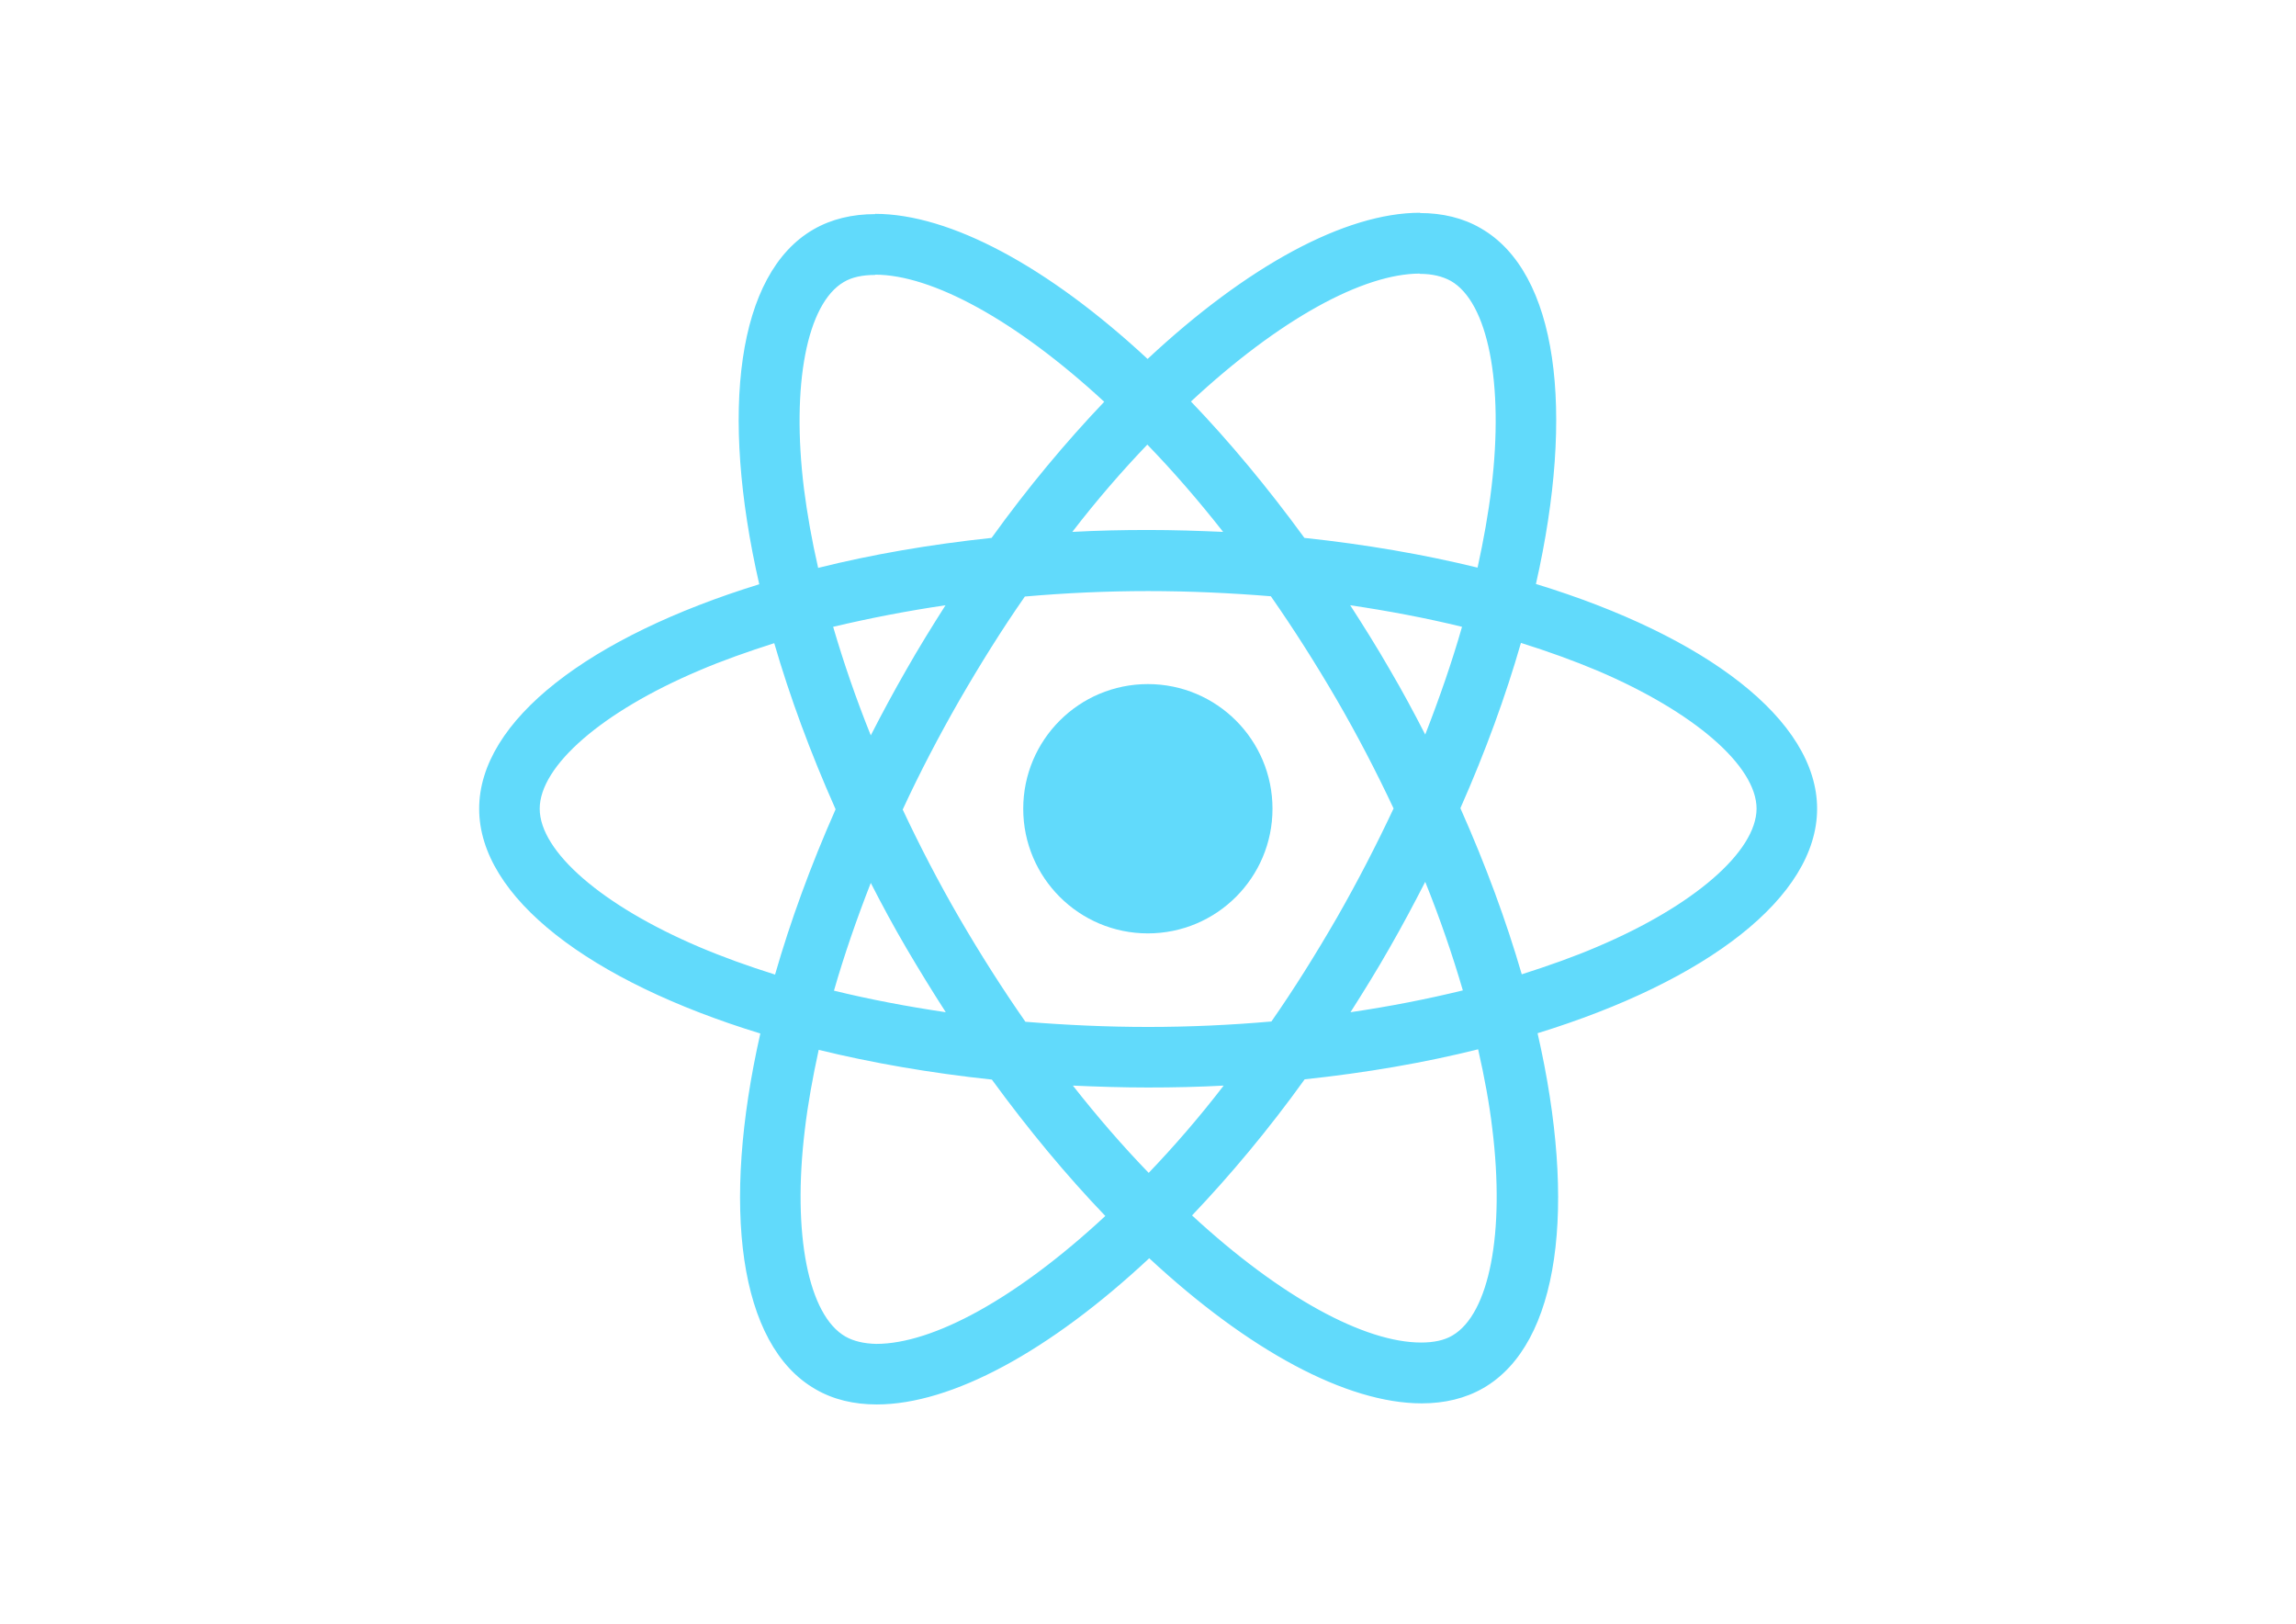
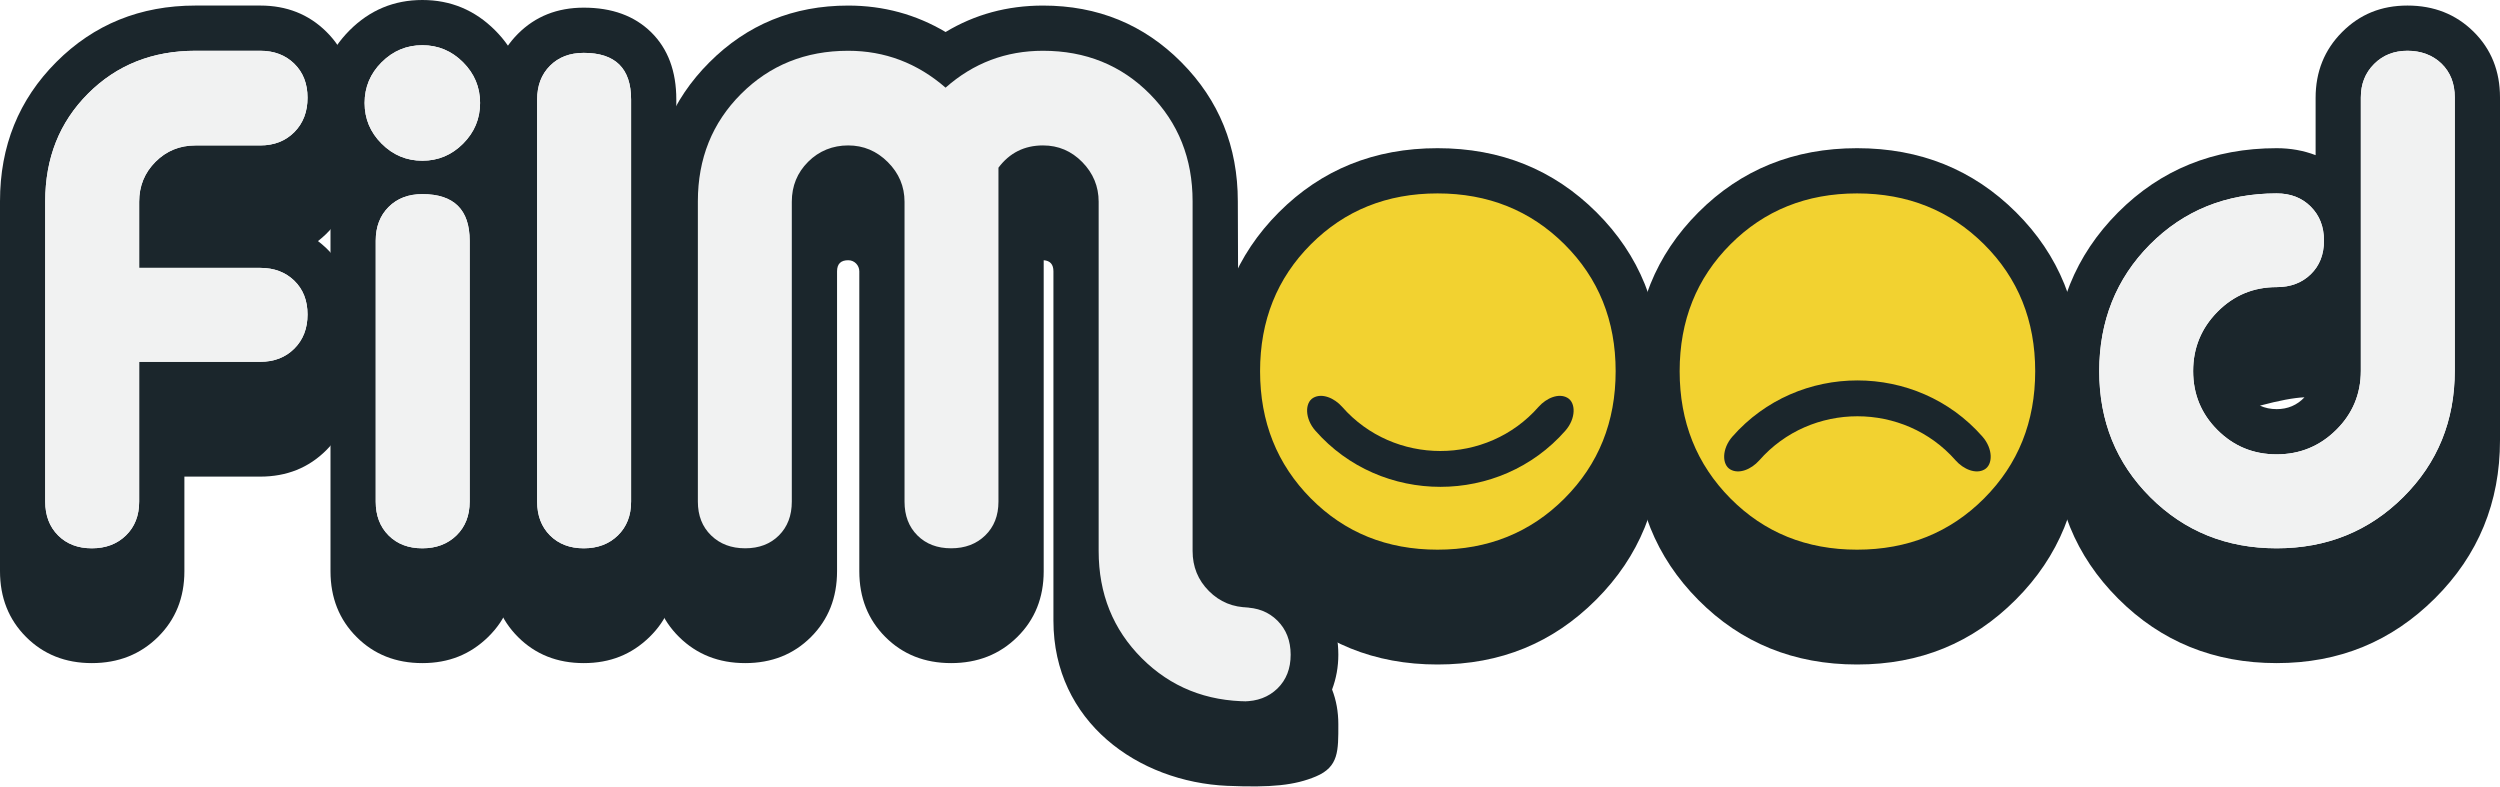
- <svg xmlns="http://www.w3.org/2000/svg" viewBox="0 0 841.9 595.3">
-   <g fill="#61DAFB">
-     <path d="M666.3 296.5c0-32.5-40.7-63.3-103.1-82.4 14.4-63.6 8-114.2-20.2-130.4-6.5-3.8-14.1-5.6-22.4-5.6v22.3c4.6 0 8.3.9 11.4 2.6 13.6 7.8 19.5 37.5 14.9 75.7-1.1 9.4-2.9 19.3-5.1 29.4-19.6-4.8-41-8.5-63.5-10.9-13.5-18.5-27.5-35.3-41.6-50 32.6-30.3 63.2-46.9 84-46.9V78c-27.5 0-63.5 19.6-99.9 53.6-36.4-33.8-72.4-53.2-99.9-53.2v22.3c20.7 0 51.4 16.5 84 46.6-14 14.7-28 31.4-41.3 49.9-22.6 2.4-44 6.1-63.6 11-2.3-10-4-19.7-5.2-29-4.7-38.2 1.1-67.9 14.6-75.8 3-1.8 6.9-2.6 11.5-2.6V78.5c-8.4 0-16 1.8-22.6 5.6-28.1 16.2-34.4 66.7-19.9 130.1-62.2 19.2-102.7 49.9-102.7 82.3 0 32.5 40.7 63.3 103.1 82.4-14.4 63.6-8 114.2 20.2 130.4 6.5 3.8 14.1 5.6 22.5 5.6 27.5 0 63.5-19.6 99.9-53.6 36.4 33.8 72.4 53.2 99.9 53.2 8.4 0 16-1.8 22.6-5.6 28.1-16.2 34.4-66.7 19.9-130.1 62-19.1 102.5-49.9 102.5-82.3zm-130.2-66.7c-3.7 12.9-8.3 26.2-13.5 39.5-4.1-8-8.4-16-13.1-24-4.6-8-9.5-15.8-14.4-23.4 14.2 2.1 27.9 4.7 41 7.9zm-45.8 106.5c-7.8 13.5-15.8 26.3-24.1 38.2-14.9 1.3-30 2-45.2 2-15.1 0-30.2-.7-45-1.9-8.3-11.9-16.4-24.6-24.2-38-7.6-13.1-14.5-26.4-20.8-39.8 6.2-13.4 13.2-26.8 20.7-39.9 7.8-13.5 15.8-26.3 24.1-38.2 14.9-1.3 30-2 45.2-2 15.1 0 30.2.7 45 1.9 8.3 11.9 16.4 24.6 24.2 38 7.6 13.1 14.5 26.4 20.8 39.8-6.3 13.4-13.2 26.8-20.7 39.9zm32.3-13c5.4 13.4 10 26.8 13.8 39.8-13.1 3.2-26.9 5.9-41.2 8 4.9-7.7 9.8-15.6 14.4-23.7 4.6-8 8.9-16.1 13-24.1zM421.2 430c-9.3-9.6-18.6-20.3-27.8-32 9 .4 18.2.7 27.5.7 9.4 0 18.7-.2 27.8-.7-9 11.7-18.3 22.4-27.5 32zm-74.4-58.9c-14.2-2.1-27.9-4.7-41-7.9 3.7-12.9 8.3-26.2 13.5-39.5 4.1 8 8.4 16 13.1 24 4.7 8 9.5 15.8 14.4 23.4zM420.7 163c9.3 9.6 18.6 20.3 27.8 32-9-.4-18.2-.7-27.5-.7-9.4 0-18.7.2-27.8.7 9-11.7 18.3-22.4 27.5-32zm-74 58.9c-4.9 7.7-9.8 15.6-14.4 23.7-4.6 8-8.9 16-13 24-5.4-13.4-10-26.8-13.8-39.8 13.1-3.1 26.9-5.8 41.2-7.9zm-90.5 125.2c-35.4-15.1-58.3-34.9-58.3-50.6 0-15.7 22.9-35.6 58.3-50.6 8.6-3.7 18-7 27.7-10.1 5.7 19.6 13.2 40 22.5 60.9-9.2 20.8-16.6 41.1-22.2 60.6-9.9-3.1-19.3-6.5-28-10.2zM310 490c-13.6-7.8-19.5-37.5-14.9-75.7 1.1-9.4 2.9-19.3 5.1-29.4 19.6 4.8 41 8.5 63.5 10.9 13.5 18.5 27.5 35.3 41.6 50-32.6 30.3-63.2 46.9-84 46.9-4.5-.1-8.3-1-11.3-2.7zm237.2-76.2c4.7 38.2-1.1 67.9-14.6 75.8-3 1.8-6.9 2.6-11.5 2.6-20.7 0-51.4-16.5-84-46.6 14-14.7 28-31.4 41.3-49.9 22.6-2.4 44-6.1 63.6-11 2.3 10.1 4.1 19.8 5.2 29.1zm38.5-66.7c-8.6 3.7-18 7-27.7 10.1-5.7-19.6-13.2-40-22.5-60.9 9.2-20.8 16.6-41.1 22.2-60.6 9.9 3.1 19.3 6.5 28.1 10.2 35.4 15.1 58.3 34.9 58.3 50.6-.1 15.7-23 35.6-58.4 50.6zM320.8 78.4z" />
-     <circle cx="420.9" cy="296.5" r="45.7" />
-     <path d="M520.5 78.1z" />
+ <svg xmlns="http://www.w3.org/2000/svg" id="Layer_2" data-name="Layer 2" viewBox="0 0 1129.95 355.46">
+   <g id="Layer_1-2" data-name="Layer 1">
+     <g>
+       <path d="M159.44,75.58c0-5.45-.94-10.71-2.83-15.75,1.89-5.03,2.83-10.28,2.83-15.75,0-11.96-3.98-21.88-11.95-29.75-7.97-7.88-17.92-11.82-29.87-11.82h-29.25c-24.95,0-45.92,8.5-62.9,25.51C8.49,45.02,0,66.01,0,90.98v167.17c0,11.96,3.93,21.88,11.79,29.75,7.86,7.87,17.77,11.81,29.72,11.81s21.91-3.93,29.88-11.8c7.96-7.86,11.95-17.77,11.95-29.72v-42.77h34.28c11.95,0,21.9-3.98,29.87-11.96,7.97-7.98,11.95-17.96,11.95-29.93,0-5.45-.94-10.7-2.83-15.74,1.89-4.83,2.83-10.08,2.83-15.75,0-14.07-5.24-25.09-15.72-33.07,10.48-8.19,15.72-19.32,15.72-33.39ZM117.62,121.08c6.29,0,11.42,1.94,15.41,5.81,3.98,3.89,5.97,8.97,5.97,15.26s-1.99,11.43-5.97,15.41c-3.99,3.98-9.12,5.97-15.41,5.97h-54.72v63.22c0,6.29-2,11.37-5.98,15.25-3.99,3.87-9.12,5.82-15.41,5.82s-11.38-1.95-15.25-5.83c-3.88-3.88-5.82-8.98-5.82-15.27V90.98c0-19.53,6.45-35.74,19.34-48.65,12.89-12.92,29.09-19.38,48.59-19.38h29.25c6.29,0,11.42,1.96,15.41,5.87,3.98,3.91,5.97,9.03,5.97,15.36s-1.99,11.52-5.97,15.53c-3.99,4.01-9.12,6.02-15.41,6.02h-29.25c-7.13,0-13.16,2.46-18.08,7.39-4.93,4.92-7.39,10.95-7.39,18.08v29.88h54.72Z" style="fill: #1b262c; stroke-width: 0px;" />
+       <path d="M133.03,126.89c3.98,3.89,5.97,8.97,5.97,15.26s-1.99,11.43-5.97,15.41c-3.99,3.98-9.12,5.97-15.41,5.97h-54.72v63.22c0,6.29-2,11.37-5.98,15.25-3.99,3.87-9.12,5.82-15.41,5.82s-11.38-1.95-15.25-5.83c-3.88-3.88-5.82-8.98-5.82-15.27V90.98c0-19.53,6.45-35.74,19.34-48.65,12.89-12.92,29.09-19.38,48.59-19.38h29.25c6.29,0,11.42,1.96,15.41,5.87,3.98,3.91,5.97,9.03,5.97,15.36s-1.99,11.52-5.97,15.53c-3.99,4.01-9.12,6.02-15.41,6.02h-29.25c-7.13,0-13.16,2.46-18.08,7.39-4.93,4.92-7.39,10.95-7.39,18.08v29.88h54.72c6.29,0,11.42,1.94,15.41,5.81Z" style="fill: #f1f2f2; stroke-width: 0px;" />
+       <path d="M237.44,46.54c0-12.79-4.56-23.74-13.69-32.86-9.12-9.12-20.07-13.68-32.86-13.68s-23.74,4.56-32.86,13.68-13.68,20.07-13.68,32.86c0,5.46.94,10.69,2.83,15.73-1.89,5.03-2.83,10.27-2.83,15.72,0,7.97,1.68,15.41,5.03,22.33v157.87c0,11.95,3.93,21.86,11.79,29.72,7.86,7.87,17.77,11.8,29.72,11.8s21.65-3.93,29.72-11.8c8.07-7.86,12.11-17.77,12.11-29.72V100c3.14-6.7,4.72-14.04,4.72-22.01,0-5.45-.95-10.69-2.84-15.72,1.89-5.04,2.84-10.27,2.84-15.73ZM212.28,226.75c0,6.29-2,11.37-5.98,15.25-3.99,3.87-9.12,5.82-15.41,5.82s-11.38-1.95-15.25-5.82-5.82-8.96-5.82-15.25v-117.94c0-6.29,1.94-11.37,5.82-15.25,3.87-3.88,8.96-5.82,15.25-5.82,14.26,0,21.39,7.03,21.39,21.07v117.94ZM209.29,64.94c-5.14,5.14-11.27,7.7-18.4,7.7s-13.26-2.56-18.4-7.7c-5.14-5.14-7.7-11.27-7.7-18.4s2.56-13.26,7.7-18.4c5.14-5.13,11.27-7.7,18.4-7.7s13.26,2.57,18.4,7.7c5.13,5.14,7.7,11.28,7.7,18.4s-2.57,13.26-7.7,18.4Z" style="fill: #1b262c; stroke-width: 0px;" />
+       <path d="M216.99,46.54c0,7.13-2.57,13.26-7.7,18.4-5.14,5.14-11.27,7.7-18.4,7.7s-13.26-2.56-18.4-7.7c-5.14-5.14-7.7-11.27-7.7-18.4s2.56-13.26,7.7-18.4c5.14-5.13,11.27-7.7,18.4-7.7s13.26,2.57,18.4,7.7c5.13,5.14,7.7,11.28,7.7,18.4Z" style="fill: #f1f2f2; stroke-width: 0px;" />
+       <path d="M212.28,108.81v117.94c0,6.29-2,11.37-5.98,15.25-3.99,3.87-9.12,5.82-15.41,5.82s-11.38-1.95-15.25-5.82-5.82-8.96-5.82-15.25v-117.94c0-6.29,1.94-11.37,5.82-15.25,3.87-3.88,8.96-5.82,15.25-5.82,14.26,0,21.39,7.03,21.39,21.07Z" style="fill: #f1f2f2; stroke-width: 0px;" />
+       <path d="M294.36,14.62c-7.55-7.44-17.72-11.16-30.51-11.16-11.95,0-21.86,3.93-29.72,11.79-7.86,7.86-11.79,17.77-11.79,29.72v213.22c0,11.95,3.93,21.86,11.79,29.72,7.86,7.87,17.77,11.8,29.72,11.8s21.65-3.93,29.72-11.8c8.07-7.86,12.11-17.77,12.11-29.72V44.97c0-12.79-3.78-22.9-11.32-30.35ZM285.24,226.75c0,6.29-2,11.37-5.98,15.25-3.98,3.87-9.12,5.82-15.41,5.82s-11.37-1.95-15.25-5.82c-3.88-3.88-5.82-8.96-5.82-15.25V44.97c0-6.29,1.94-11.37,5.82-15.25,3.88-3.88,8.96-5.82,15.25-5.82,14.26,0,21.39,7.02,21.39,21.07v181.78Z" style="fill: #1b262c; stroke-width: 0px;" />
+       <path d="M285.24,44.97v181.78c0,6.29-2,11.37-5.98,15.25-3.98,3.87-9.12,5.82-15.41,5.82s-11.37-1.95-15.25-5.82c-3.88-3.88-5.82-8.96-5.82-15.25V44.97c0-6.29,1.94-11.37,5.82-15.25,3.88-3.88,8.96-5.82,15.25-5.82,14.26,0,21.39,7.02,21.39,21.07Z" style="fill: #f1f2f2; stroke-width: 0px;" />
+       <circle cx="649.88" cy="167.93" r="87.91" style="fill: #f2d230; stroke-width: 0px;" />
+       <circle cx="839.52" cy="167.93" r="87.91" style="fill: #f2d230; stroke-width: 0px;" />
+       <path d="M750.68,167.76c0-28.55-9.7-52.49-29.09-71.8-19.4-19.32-43.35-28.98-71.86-28.98s-52.42,9.66-71.71,28.98c-19.29,19.31-28.93,43.25-28.93,71.8,0,5.25.42,10.49,1.26,15.74-.84,5.25-1.26,10.5-1.26,15.75,0,28.55,9.64,52.54,28.93,71.96,19.29,19.42,43.19,29.13,71.71,29.13s52.2-9.77,71.7-29.29c19.5-19.53,29.25-43.46,29.25-71.8,0-5.25-.42-10.39-1.26-15.43.84-5.25,1.26-10.6,1.26-16.06ZM707.12,225.29c-15.41,15.43-34.54,23.15-57.39,23.15s-41.94-7.72-57.24-23.15c-15.31-15.44-22.96-34.61-22.96-57.51s7.65-42.02,22.96-57.35c15.3-15.33,34.38-23.01,57.24-23.01s41.98,7.68,57.39,23.01c15.41,15.33,23.12,34.45,23.12,57.35s-7.71,42.07-23.12,57.51Z" style="fill: #1b262c; stroke-width: 0px;" />
+       <path d="M940.32,167.76c0-28.55-9.7-52.49-29.1-71.8-19.39-19.32-43.35-28.98-71.86-28.98s-52.41,9.66-71.7,28.98c-19.29,19.31-28.93,43.25-28.93,71.8,0,5.25.41,10.49,1.25,15.74-.84,5.25-1.25,10.5-1.25,15.75,0,28.55,9.64,52.54,28.93,71.96,19.29,19.42,43.19,29.13,71.7,29.13s52.21-9.77,71.71-29.29c19.5-19.53,29.25-43.46,29.25-71.8,0-5.25-.43-10.39-1.26-15.43.83-5.25,1.26-10.6,1.26-16.06ZM896.76,225.29c-15.41,15.43-34.55,23.15-57.4,23.15s-41.93-7.72-57.23-23.15c-15.31-15.44-22.96-34.61-22.96-57.51s7.65-42.02,22.96-57.35c15.3-15.33,34.38-23.01,57.23-23.01s41.99,7.68,57.4,23.01c15.41,15.33,23.11,34.45,23.11,57.35s-7.7,42.07-23.11,57.51Z" style="fill: #1b262c; stroke-width: 0px;" />
+       <path d="M1118,14.32c-7.97-7.87-17.92-11.81-29.87-11.81s-21.6,4.01-29.57,12.01c-7.97,8.01-11.95,17.9-11.95,29.7v25.91c-5.45-2.09-11.32-3.15-17.61-3.15-28.51,0-52.41,9.69-71.7,29.05-19.29,19.38-28.94,43.3-28.94,71.77,0,5.24.42,10.47,1.26,15.7-.84,5.24-1.26,10.47-1.26,15.71,0,28.26,9.7,52.08,29.1,71.45,19.38,19.36,43.24,29.05,71.54,29.05s51.94-9.77,71.55-29.28c19.6-19.52,29.4-43.34,29.4-71.47V44.07c0-11.96-3.98-21.88-11.95-29.75ZM1109.51,167.51c0,22.68-7.76,41.73-23.27,57.16-15.52,15.43-34.6,23.15-57.24,23.15s-41.67-7.7-57.08-23.07c-15.41-15.39-23.11-34.37-23.11-56.97s7.65-41.9,22.95-57.28c15.31-15.38,34.39-23.08,57.24-23.08,6.29,0,11.43,1.99,15.41,5.97,3.98,3.97,5.98,9.09,5.98,15.36s-2,11.35-5.98,15.21c-3.98,3.88-9.12,5.81-15.41,5.81-10.49,0-19.39,3.71-26.73,11.13-7.34,7.43-11.01,16.37-11.01,26.82s3.67,19.34,11.01,26.66,16.24,10.98,26.73,10.98,19.45-3.68,26.89-11.03c7.44-7.35,11.16-16.27,11.16-26.77V44.06c0-6.09,1.99-11.13,5.98-15.12,3.98-3.99,9.01-5.99,15.1-5.99s11.42,1.95,15.41,5.83c3.98,3.88,5.97,8.97,5.97,15.27v123.46ZM1041.58,179.57c-3.36,3.57-7.55,5.35-12.58,5.35-2.73,0-5.24-.52-7.55-1.58,8.6-2.3,15.31-3.56,20.13-3.77Z" style="fill: #1b262c; stroke-width: 0px;" />
+       <path d="M1109.51,44.05v123.46c0,22.68-7.76,41.73-23.27,57.16-15.52,15.43-34.6,23.15-57.24,23.15s-41.67-7.7-57.08-23.07c-15.41-15.39-23.11-34.37-23.11-56.97s7.65-41.9,22.95-57.28c15.31-15.38,34.39-23.08,57.24-23.08,6.29,0,11.43,1.99,15.41,5.97,3.98,3.97,5.98,9.09,5.98,15.36s-2,11.35-5.98,15.21c-3.98,3.88-9.12,5.81-15.41,5.81-10.49,0-19.39,3.71-26.73,11.13-7.34,7.43-11.01,16.37-11.01,26.82s3.67,19.34,11.01,26.66,16.24,10.98,26.73,10.98,19.45-3.68,26.89-11.03c7.44-7.35,11.16-16.27,11.16-26.77V44.06c0-6.09,1.99-11.13,5.98-15.12,3.98-3.99,9.01-5.99,15.1-5.99s11.42,1.95,15.41,5.83c3.98,3.88,5.97,8.97,5.97,15.27Z" style="fill: #f1f2f2; stroke-width: 0px;" />
+       <path d="M554.84,355.19c-40.42-1.73-78.71-28.93-78.71-74.66V122.65c0-3.15-1.47-4.82-4.4-5.03v140.58c0,11.95-3.99,21.86-11.95,29.72-7.97,7.86-17.93,11.79-29.88,11.79s-21.86-3.93-29.72-11.79-11.79-17.77-11.79-29.72V122.65c0-2.73-2.18-5-4.91-5.03-3.44-.04-5.15,1.64-5.15,5.03v135.55c0,11.95-3.93,21.86-11.79,29.72s-17.77,11.79-29.72,11.79-21.91-3.94-29.88-11.8c-7.97-7.88-11.95-17.79-11.95-29.75V90.98c0-24.77,8.54-45.7,25.63-62.8,17.09-17.11,38-25.66,62.74-25.66,15.93,0,30.61,3.99,44.03,11.95,13.21-7.96,27.88-11.95,44.03-11.95,24.74,0,45.6,8.55,62.58,25.67,16.98,17.11,25.47,38.05,25.47,62.82l.54,153.69c0,.21,4.72,3.19,6.08,6.75,2.17,5.74-7.42,2.66-4.28,2.66,12.37,0,22.64,3.93,30.82,11.79s12.27,17.87,12.27,30.03c0,5.45-.94,10.69-2.83,15.72,1.89,4.82,2.83,10.06,2.83,15.72,0,11.95.23,19.19-10.09,23.55-9.59,4.05-20.25,5.1-39.97,4.26Z" style="fill: #1b262c; stroke-width: 0px;" />
+       <path d="M583.35,295.93c0,6.29-1.99,11.37-5.97,15.26-3.99,3.87-9.12,5.81-15.41,5.81h2.53c-19.29,0-35.43-6.5-48.43-19.49-13-13.01-19.5-29.15-19.5-48.44V91.2c0-6.92-2.47-12.9-7.39-17.93-4.93-5.03-10.85-7.54-17.77-7.54-8.39,0-15.09,3.35-20.13,10.06v150.96c0,6.29-1.99,11.37-5.97,15.25-3.99,3.87-9.12,5.82-15.41,5.82s-11.38-1.95-15.25-5.82c-3.89-3.88-5.82-8.96-5.82-15.25V91.2c0-6.92-2.52-12.9-7.55-17.93s-11.01-7.54-17.93-7.54-13.16,2.46-18.08,7.39c-4.93,4.92-7.39,10.95-7.39,18.08v135.55c0,6.29-1.94,11.37-5.82,15.25-3.88,3.87-8.96,5.82-15.25,5.82s-11.43-1.95-15.41-5.83c-3.99-3.88-5.98-8.98-5.98-15.27V90.98c0-19.31,6.5-35.48,19.5-48.5,13-13.01,29.14-19.53,48.43-19.53,16.56,0,31.24,5.56,44.03,16.67,12.58-11.11,27.25-16.67,44.03-16.67,19.29,0,35.38,6.52,48.28,19.53,12.89,13.01,19.34,29.18,19.34,48.49v158.07c0,7.14,2.46,13.17,7.39,18.11,4.92,4.93,10.95,7.4,18.08,7.4h-2.53c6.29,0,11.42,1.99,15.41,5.97,3.98,3.98,5.97,9.12,5.97,15.41Z" style="fill: #f1f2f2; stroke-width: 0px;" />
+     </g>
+     <path d="M707.53,194.65c-29.71,33.86-83.31,33.86-113.02,0-4.81-5.46-4.8-12.67-.91-14.86h0c3.9-2.22,9.42.04,13.04,4.11,23.33,26.59,65.42,26.59,88.75,0,3.62-4.07,9.15-6.33,13.04-4.11h0c3.89,2.19,3.9,9.4-.91,14.86Z" style="fill: #1b262c; stroke-width: 0px;" />
+     <path d="M795.15,208.09c23.33-26.59,65.42-26.59,88.75,0,3.62,4.07,9.15,6.33,13.04,4.11t0,0c3.89-2.19,3.9-9.4-.91-14.86-29.71-33.86-83.31-33.86-113.02,0-4.81,5.46-4.8,12.67-.91,14.86t0,0c3.9,2.22,9.42-.04,13.04-4.11Z" style="fill: #1b262c; stroke-width: 0px;" />
  </g>
</svg>
